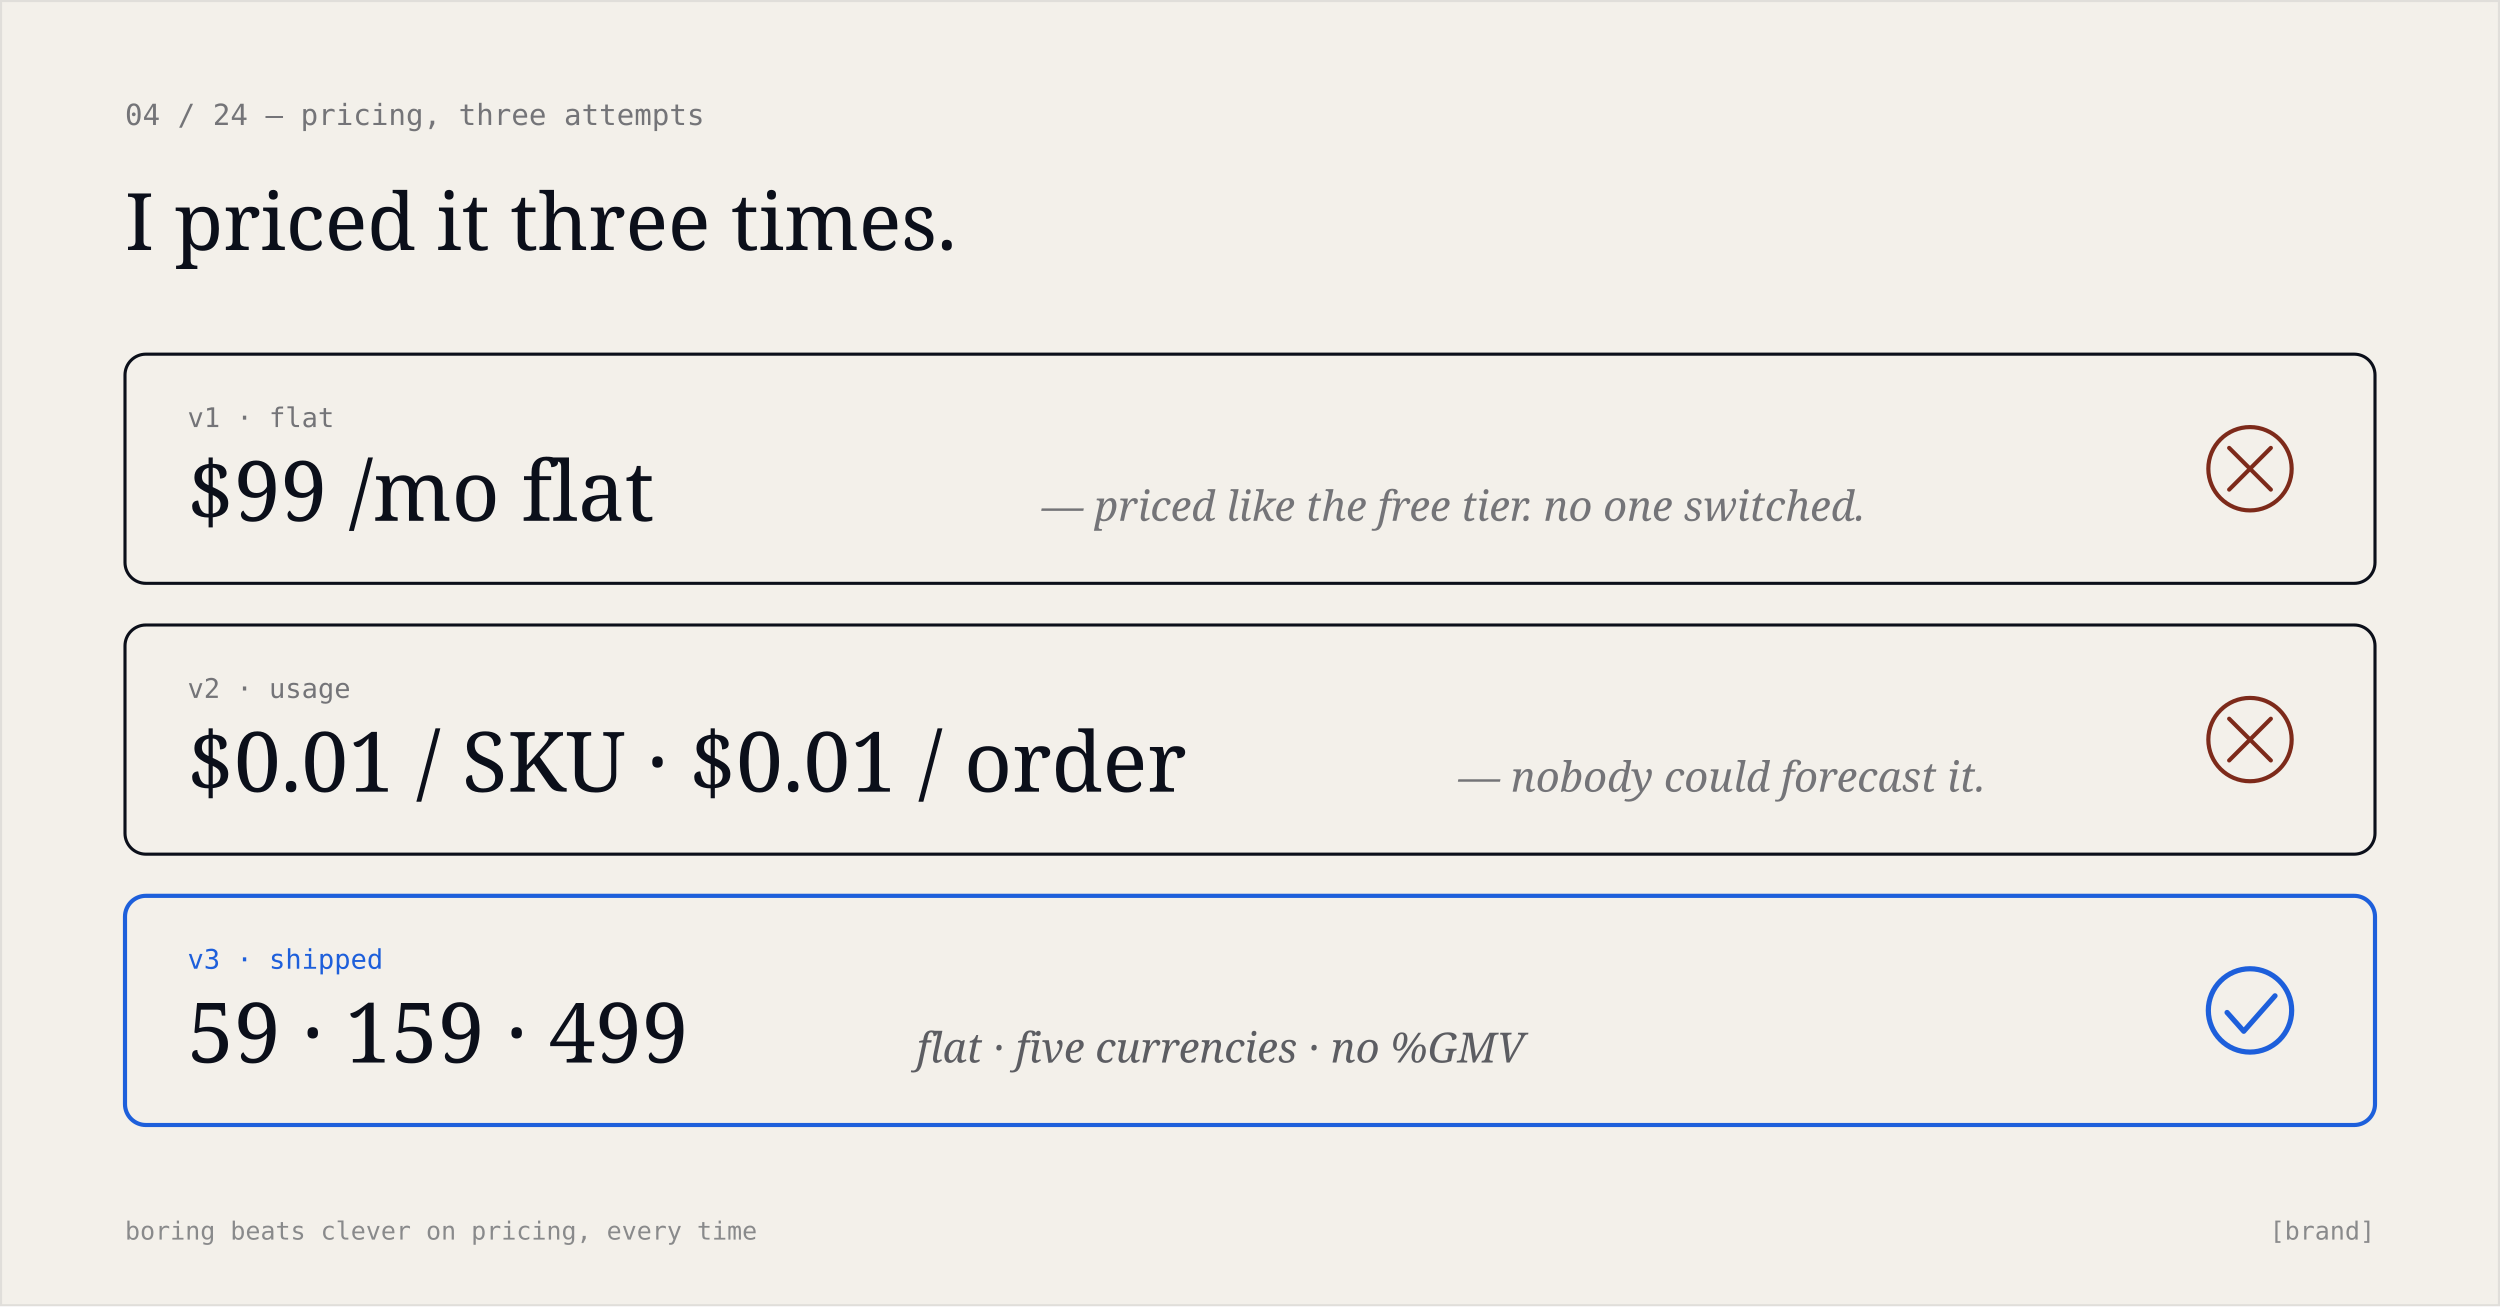
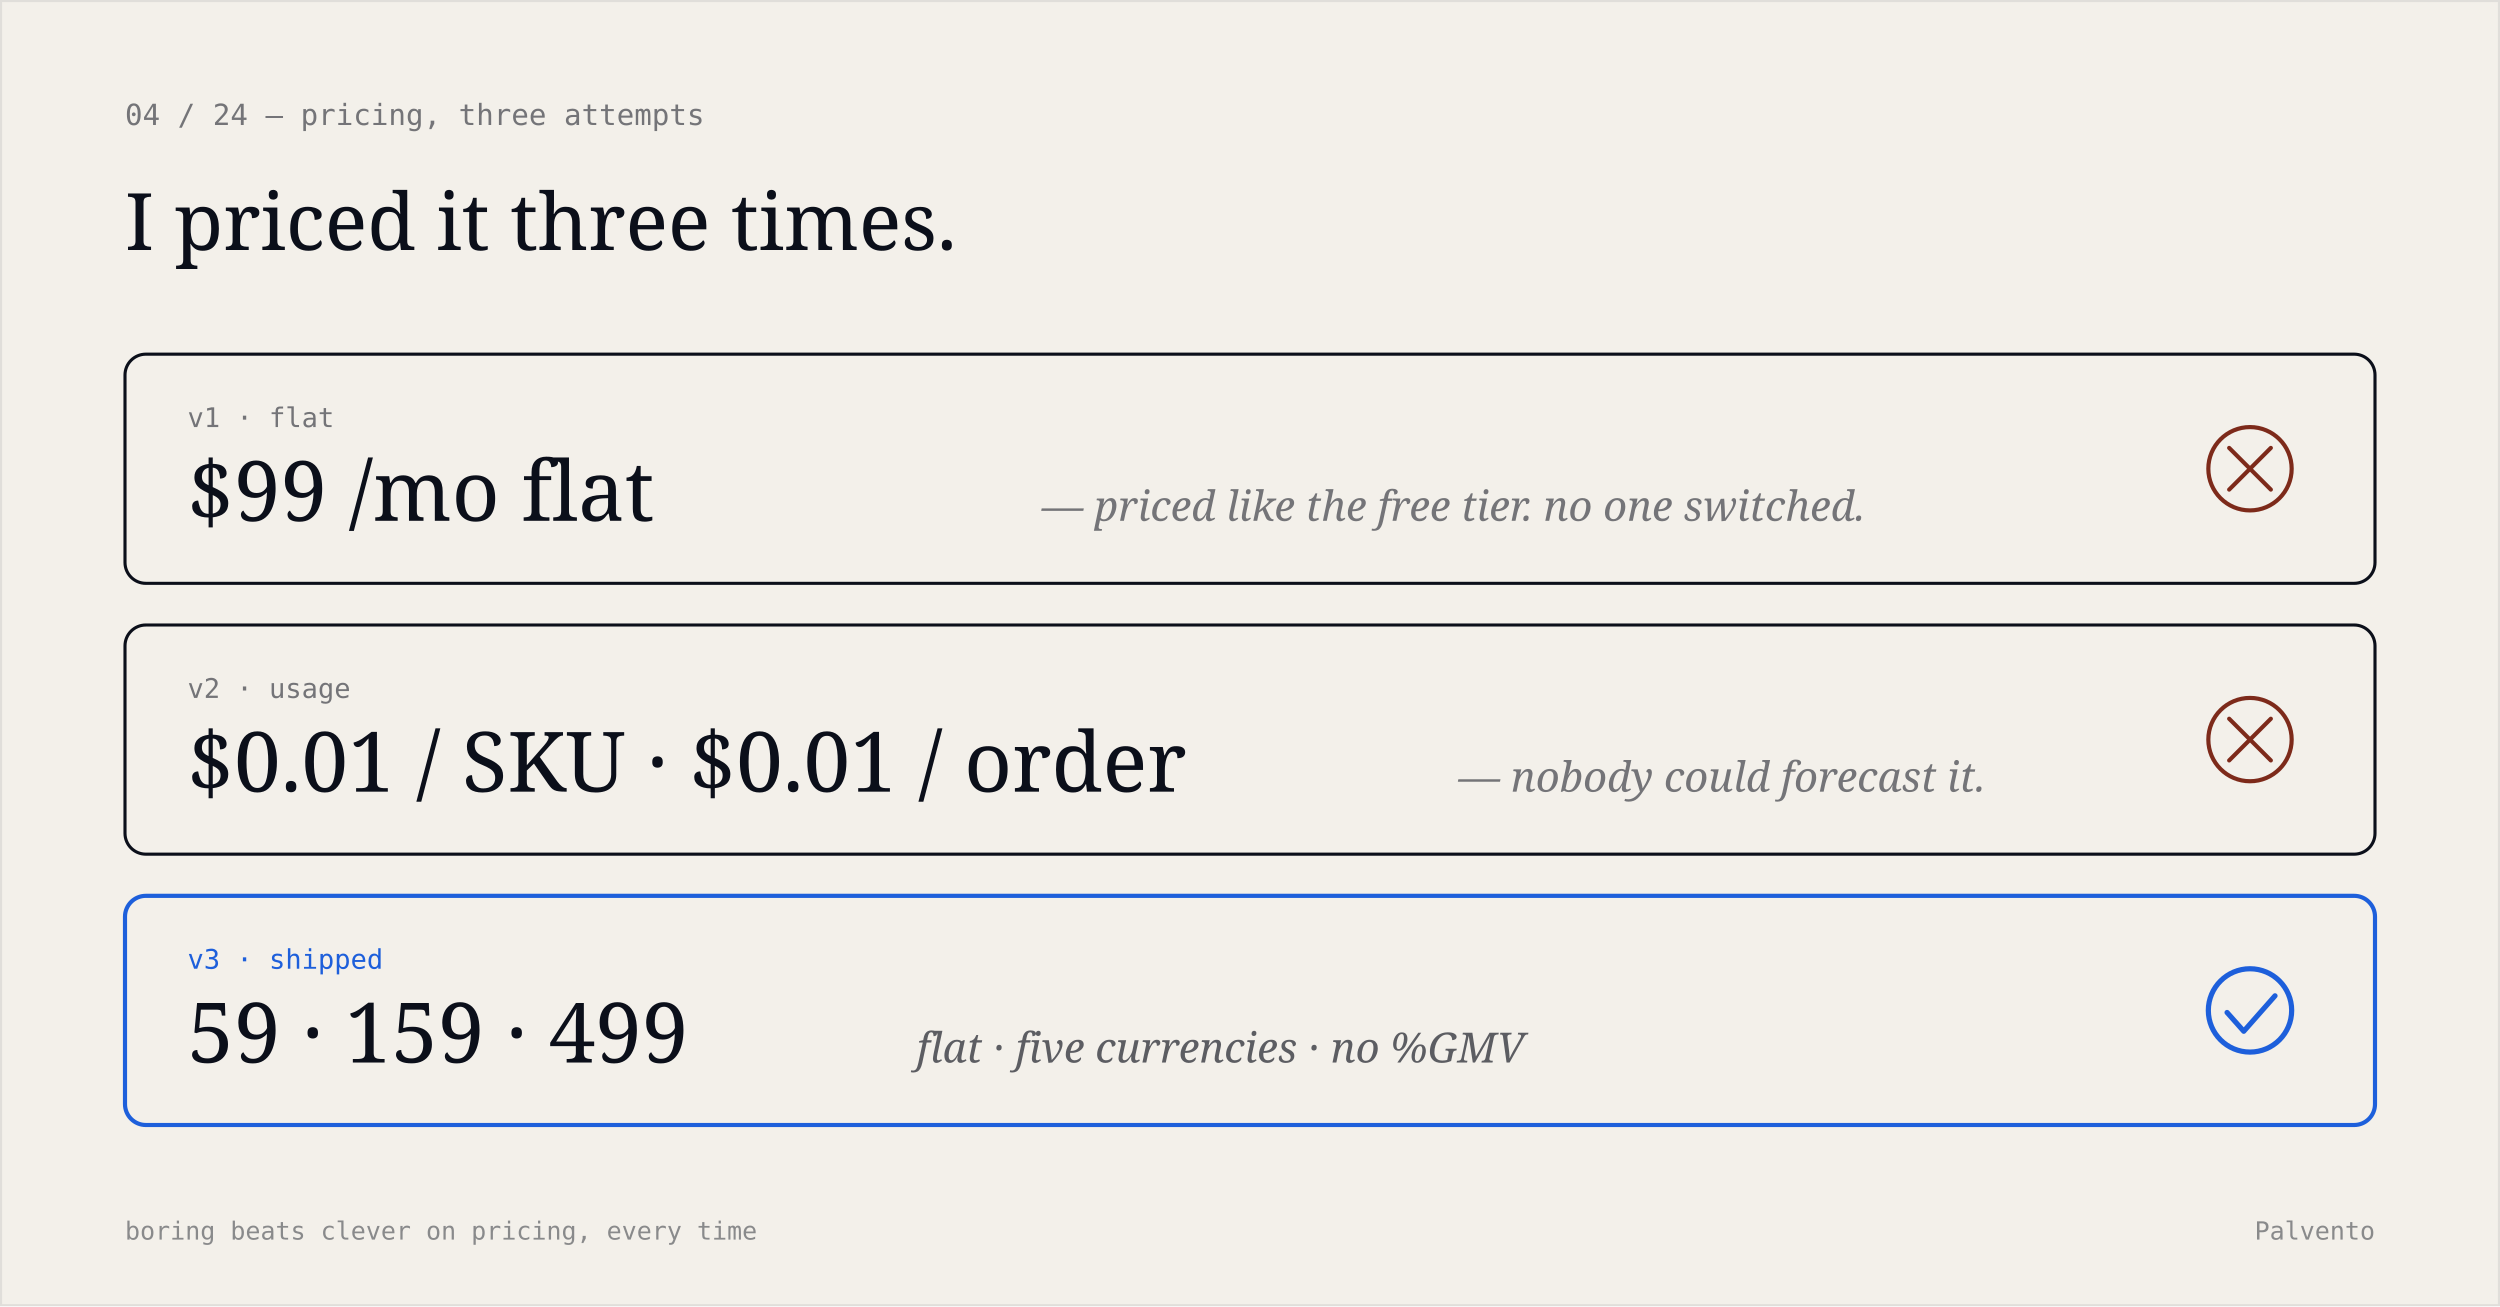
<svg xmlns="http://www.w3.org/2000/svg" width="1200" height="627" viewBox="0 0 1200 627" role="img" aria-labelledby="t04">
  <rect width="1200" height="627" fill="#f3f0ea" />
  <rect x="0.5" y="0.5" width="1199" height="626" fill="none" stroke="#0b0f1a" stroke-opacity="0.08" />
  <g font-family="'Geist Mono', ui-monospace, monospace" font-size="14" fill="#0b0f1a" fill-opacity="0.55">
    <text x="60" y="60">04 / 24 — pricing, three attempts</text>
  </g>
  <g font-family="'Instrument Serif', Georgia, serif" fill="#0b0f1a">
    <text x="60" y="120" font-size="38">I priced it three times.</text>
  </g>
  <g stroke="#0b0f1a" stroke-width="1.5" fill="none">
    <rect x="60" y="170" width="1080" height="110" rx="10" />
  </g>
  <g font-family="'Geist Mono', ui-monospace, monospace" font-size="13" fill="#0b0f1a" fill-opacity="0.55">
    <text x="90" y="205">v1 · flat</text>
  </g>
  <g font-family="'Instrument Serif', Georgia, serif" fill="#0b0f1a">
    <text x="90" y="250" font-size="40">$99 /mo flat</text>
    <text x="500" y="250" font-size="20" font-style="italic" fill-opacity="0.55">— priced like the free tier. no one switched.</text>
  </g>
  <g stroke="#7d2a1a" stroke-width="2" fill="none" stroke-linecap="round">
    <circle cx="1080" cy="225" r="20" />
    <line x1="1070" y1="215" x2="1090" y2="235" />
    <line x1="1090" y1="215" x2="1070" y2="235" />
  </g>
  <g stroke="#0b0f1a" stroke-width="1.5" fill="none">
    <rect x="60" y="300" width="1080" height="110" rx="10" />
  </g>
  <g font-family="'Geist Mono', ui-monospace, monospace" font-size="13" fill="#0b0f1a" fill-opacity="0.55">
    <text x="90" y="335">v2 · usage</text>
  </g>
  <g font-family="'Instrument Serif', Georgia, serif" fill="#0b0f1a">
    <text x="90" y="380" font-size="40">$0.01 / SKU · $0.01 / order</text>
    <text x="700" y="380" font-size="20" font-style="italic" fill-opacity="0.55">— nobody could forecast it.</text>
  </g>
  <g stroke="#7d2a1a" stroke-width="2" fill="none" stroke-linecap="round">
    <circle cx="1080" cy="355" r="20" />
    <line x1="1070" y1="345" x2="1090" y2="365" />
    <line x1="1090" y1="345" x2="1070" y2="365" />
  </g>
  <g stroke="#1d5fdb" stroke-width="2" fill="none">
    <rect x="60" y="430" width="1080" height="110" rx="10" />
  </g>
  <g font-family="'Geist Mono', ui-monospace, monospace" font-size="13" fill="#1d5fdb">
    <text x="90" y="465">v3 · shipped</text>
  </g>
  <g font-family="'Instrument Serif', Georgia, serif" fill="#0b0f1a">
    <text x="90" y="510" font-size="40">59 · 159 · 499</text>
    <text x="440" y="510" font-size="20" font-style="italic" fill-opacity="0.65">flat · five currencies · no %GMV</text>
  </g>
  <g stroke="#1d5fdb" stroke-width="2.5" fill="none" stroke-linecap="round" stroke-linejoin="round">
    <circle cx="1080" cy="485" r="20" />
    <path d="M1069 486 L 1077 495 L 1092 478" />
  </g>
  <g font-family="'Geist Mono', ui-monospace, monospace" font-size="12" fill="#0b0f1a" fill-opacity="0.45">
    <text x="60" y="595">boring beats clever on pricing, every time</text>
-     <text x="1140" y="595" text-anchor="end">[brand]</text>
+     <text x="1140" y="595" text-anchor="end">Palvento</text>
  </g>
</svg>
